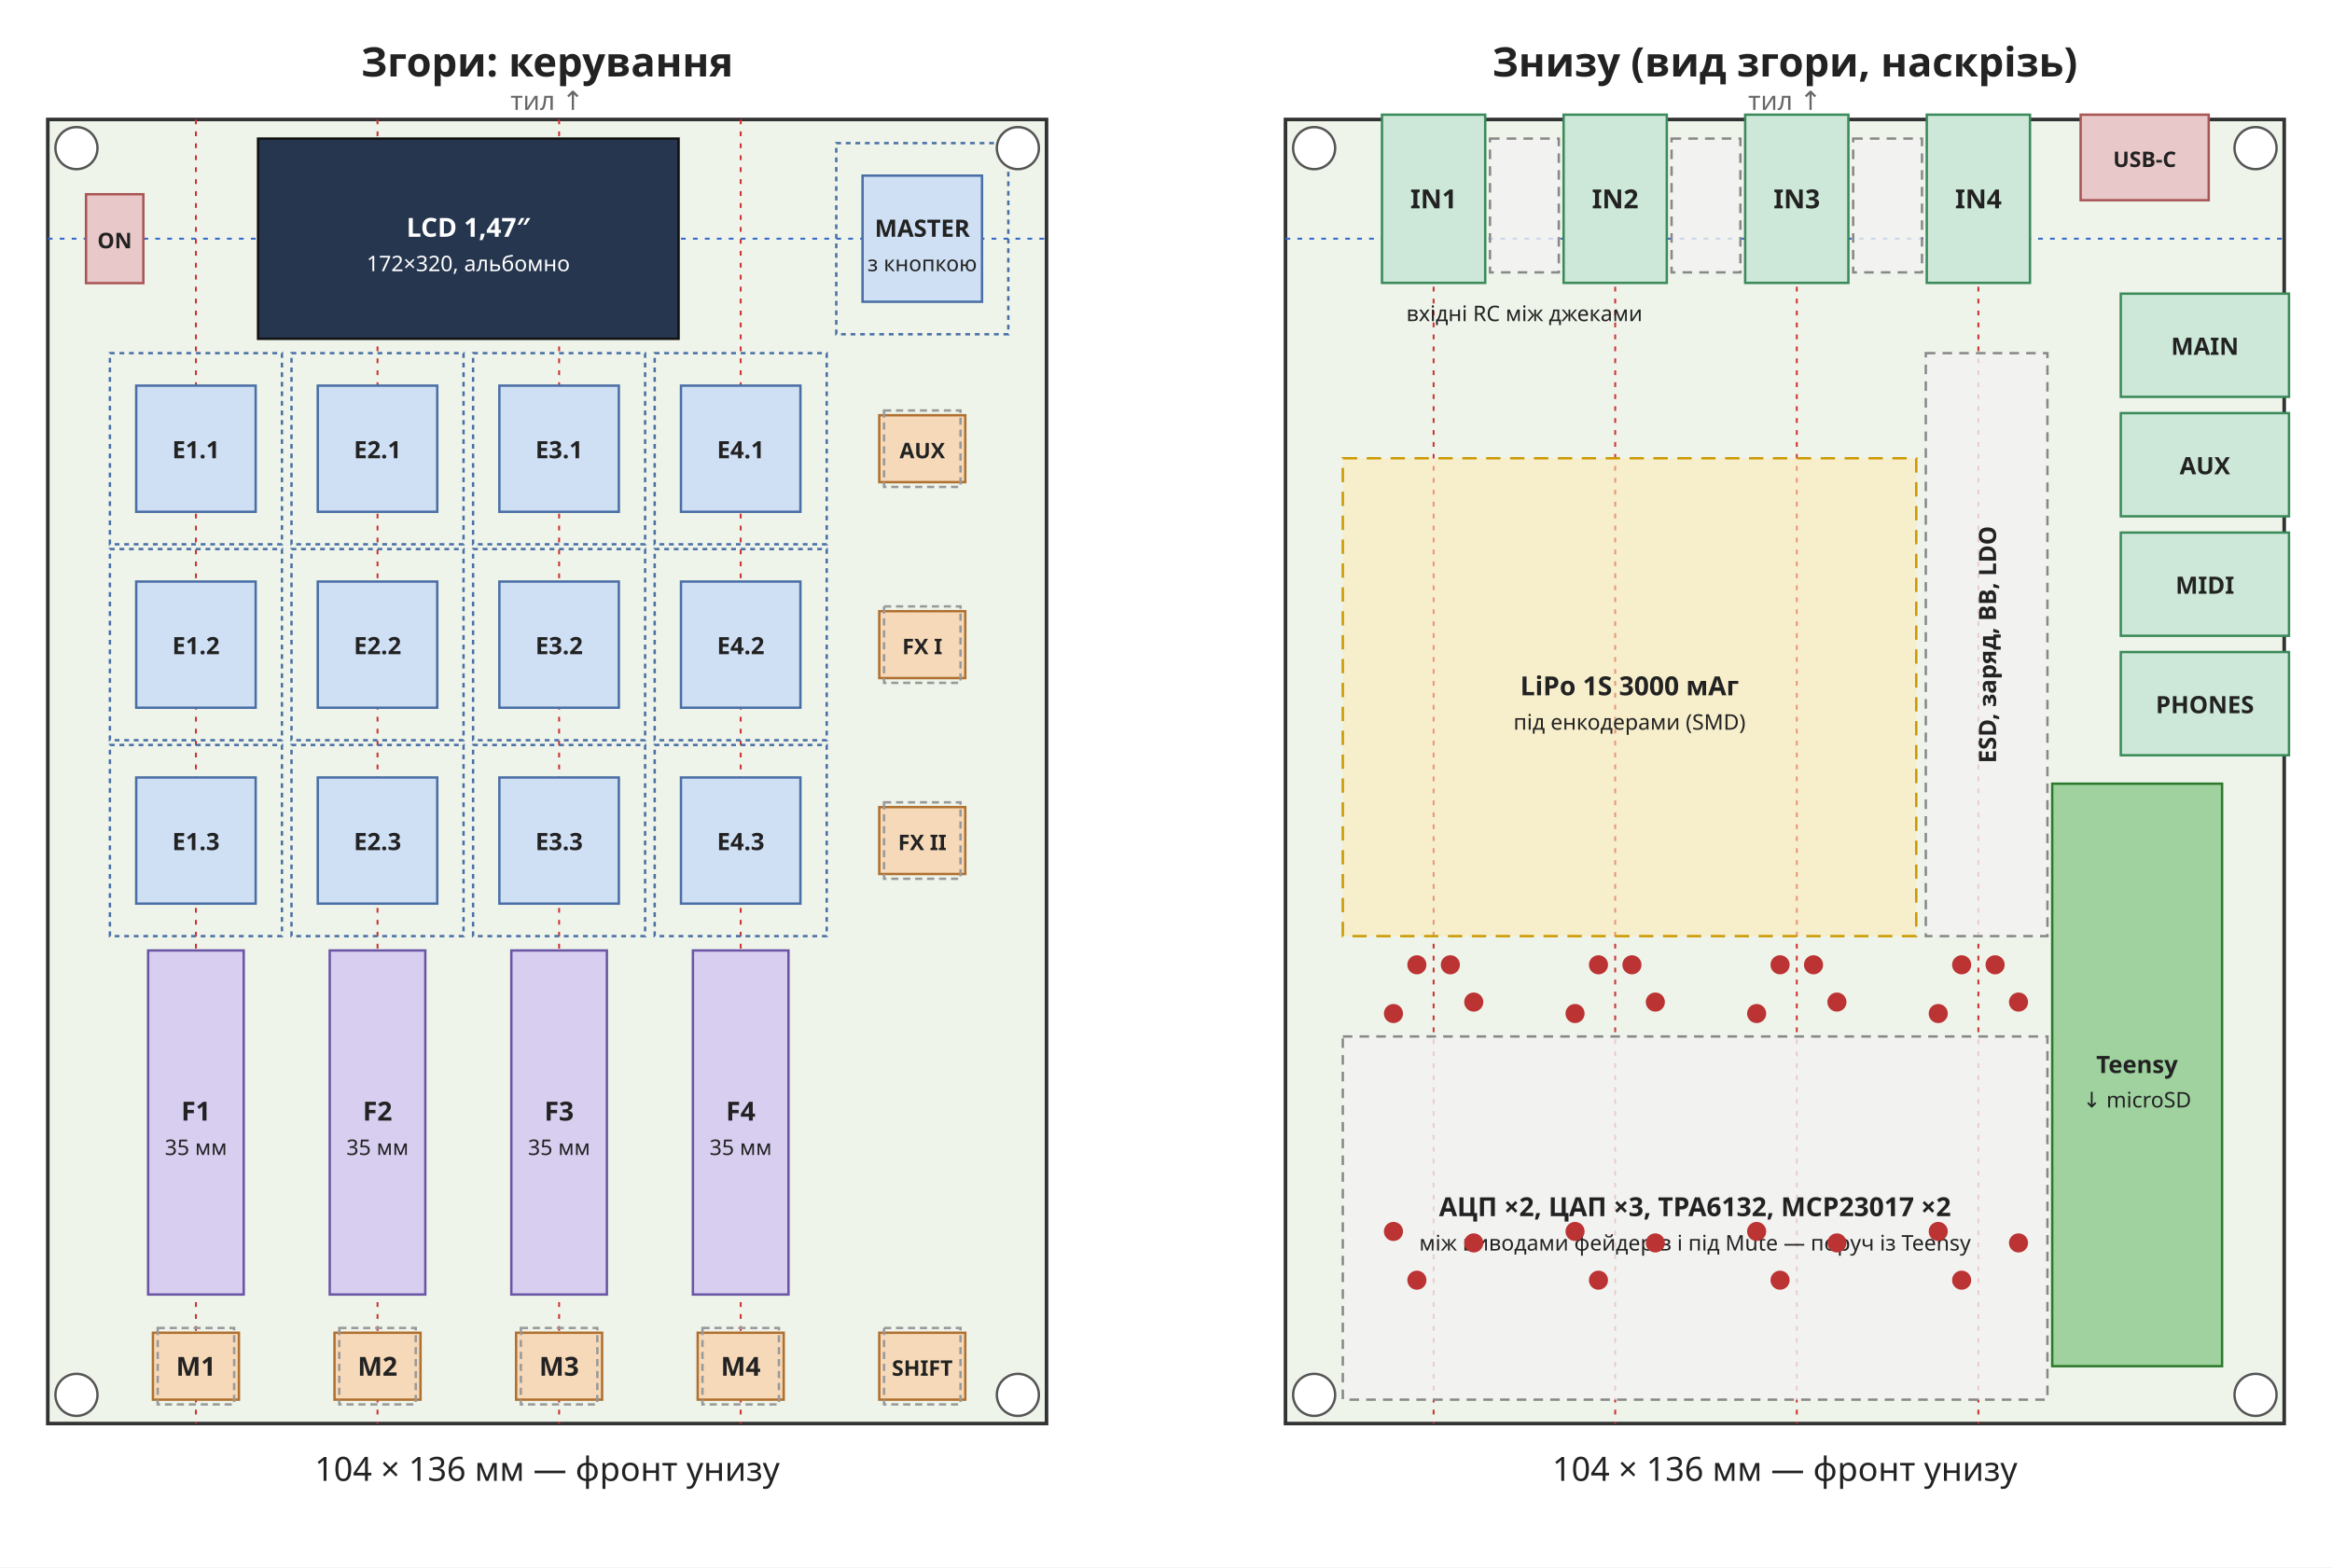
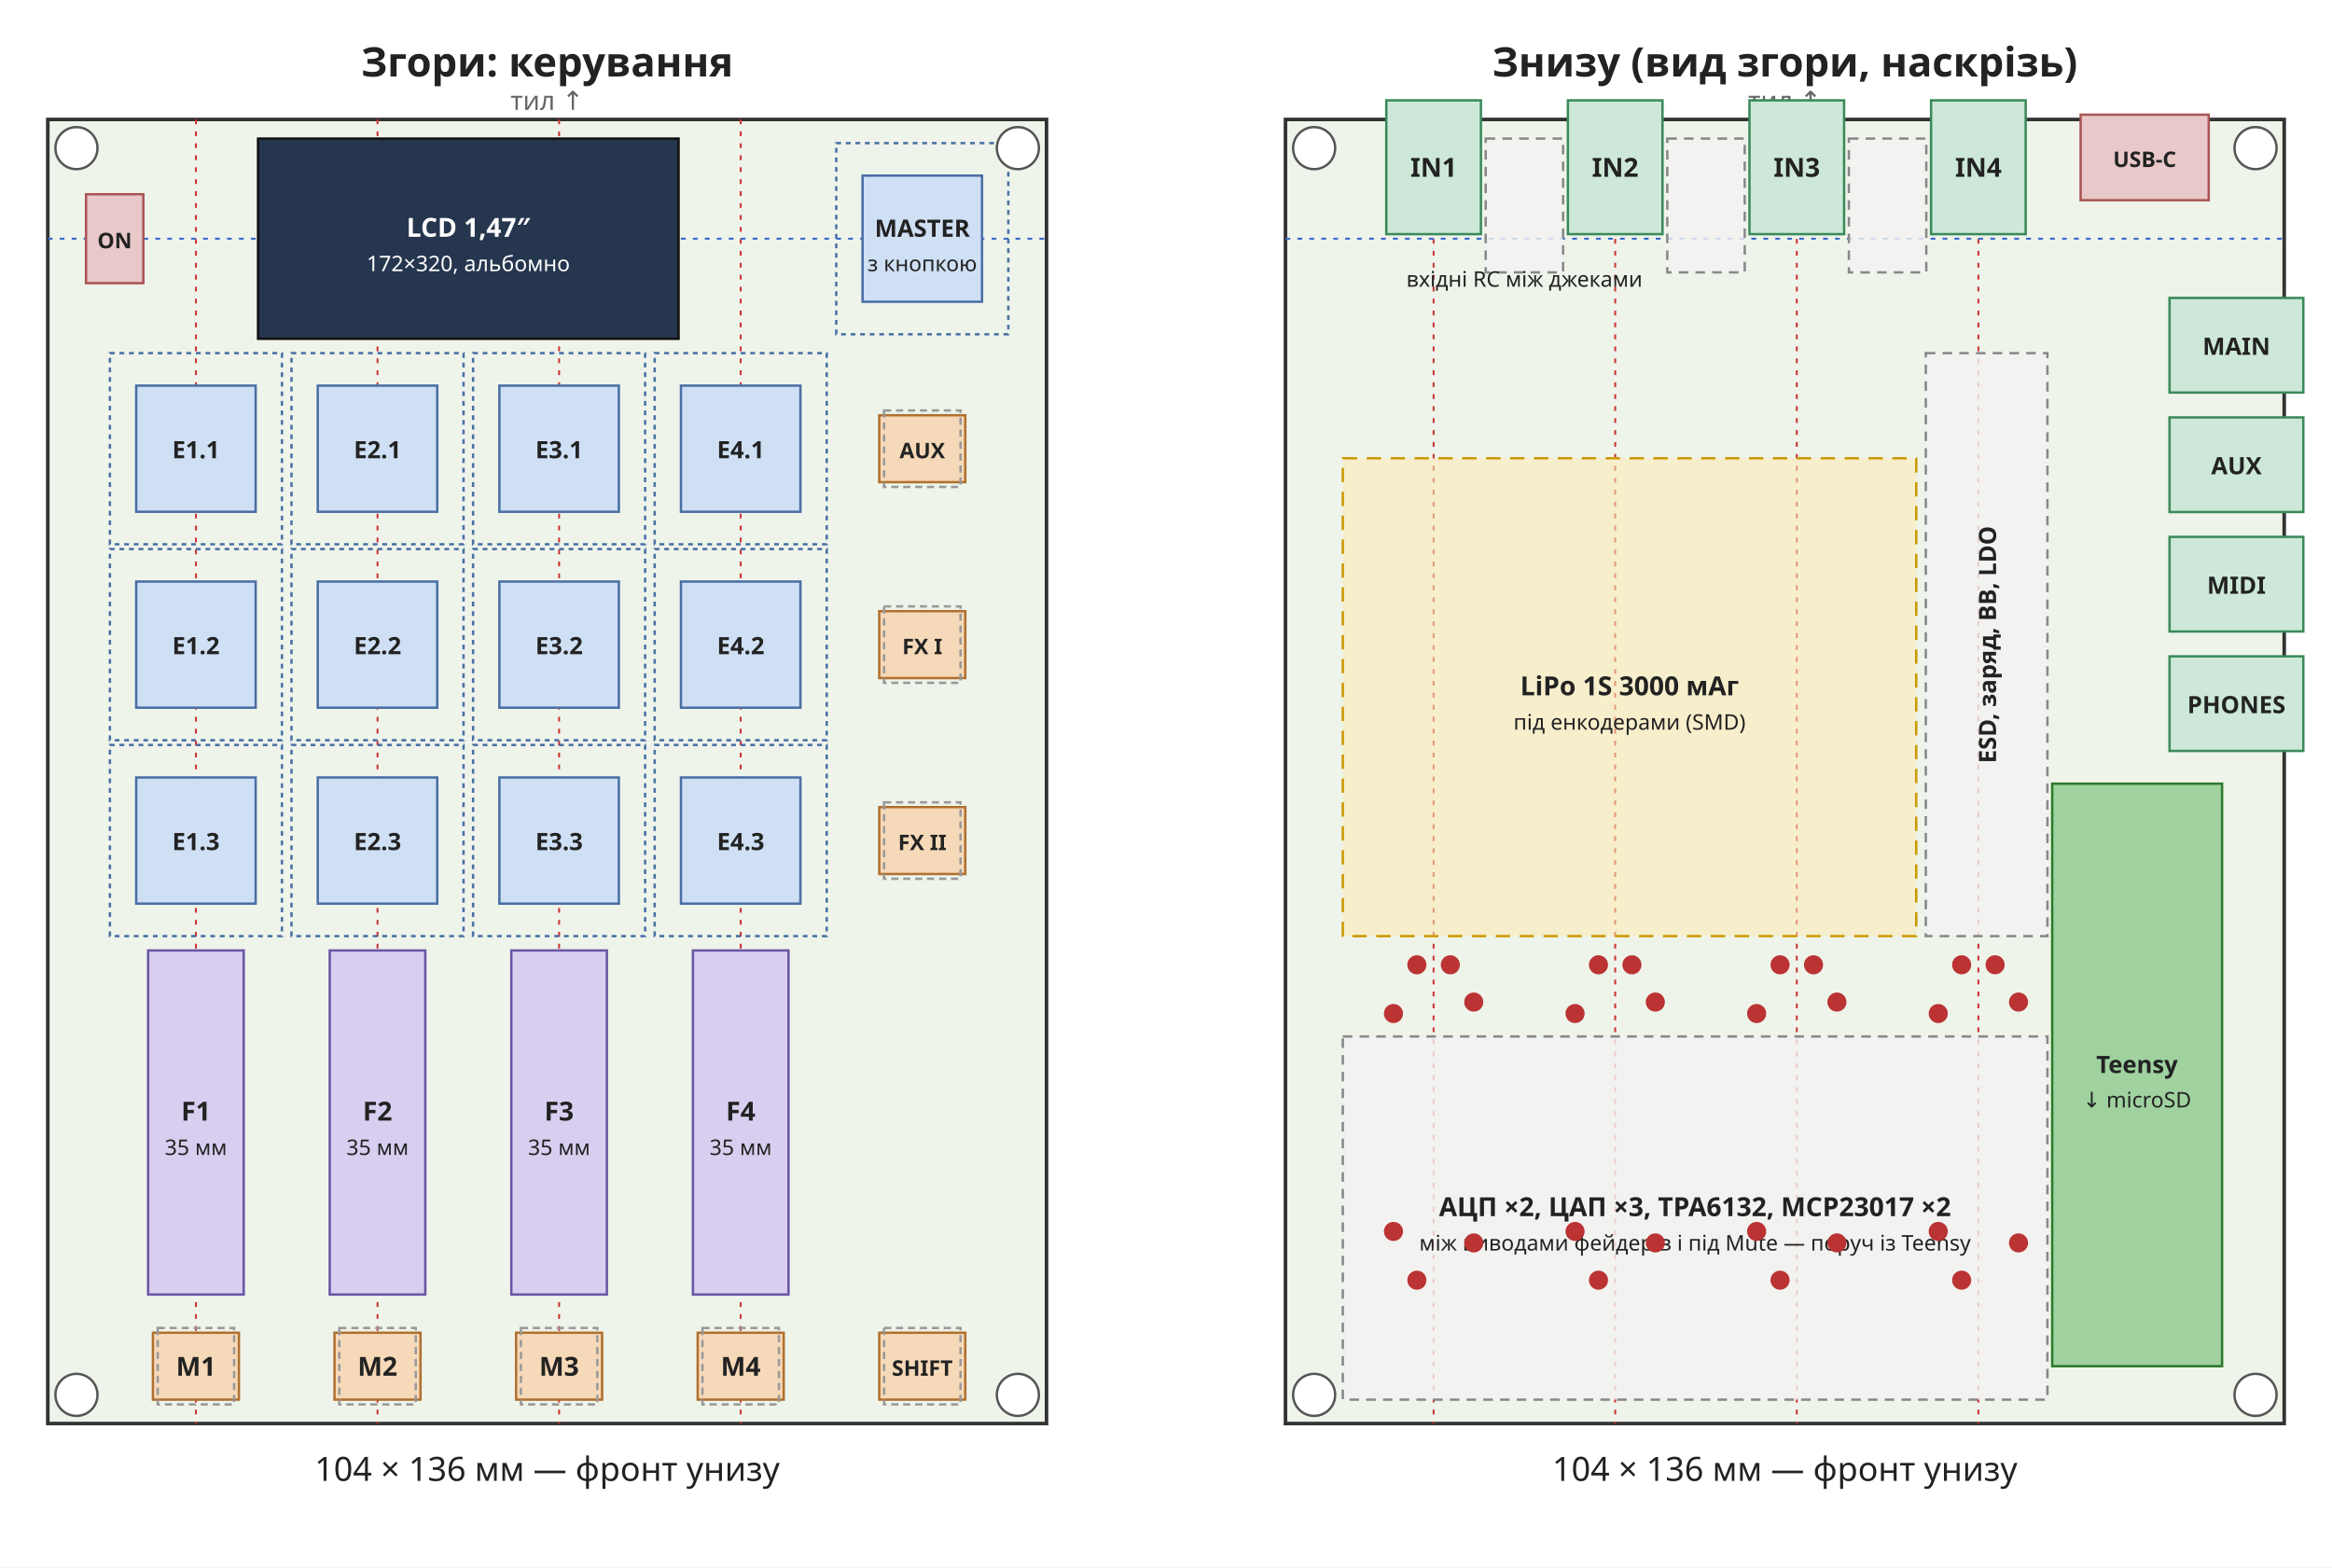
<svg xmlns="http://www.w3.org/2000/svg" width="976" height="656" viewBox="0 0 976 656">
  <rect width="100%" height="100%" fill="#fff" />
  <g transform="translate(20.0,50)">
    <rect x="0" y="0" width="418.0" height="545.8" style="fill:#eef4ea;stroke:#333;stroke-width:1.5" />
    <text x="209.0" y="-18.0" style="font-family:sans-serif;text-anchor:middle;fill:#222;font-size:17px;font-weight:bold">Згори: керування</text>
    <text x="209.0" y="-4.0" style="font-family:sans-serif;text-anchor:middle;fill:#666;font-size:11px;font-weight:normal">тил ↑</text>
    <line x1="62.0" y1="0" x2="62.0" y2="545.8" style="stroke:#c33;stroke-width:0.8;stroke-dasharray:2 3" />
    <line x1="138.0" y1="0" x2="138.0" y2="545.8" style="stroke:#c33;stroke-width:0.8;stroke-dasharray:2 3" />
    <line x1="214.0" y1="0" x2="214.0" y2="545.8" style="stroke:#c33;stroke-width:0.8;stroke-dasharray:2 3" />
    <line x1="290.0" y1="0" x2="290.0" y2="545.8" style="stroke:#c33;stroke-width:0.8;stroke-dasharray:2 3" />
    <line x1="0" y1="49.9" x2="418.0" y2="49.9" style="stroke:#36c;stroke-width:0.8;stroke-dasharray:2 3" />
    <rect x="16.0" y="31.3" width="24.0" height="37.2" style="fill:#e8c8c8;stroke:#a55" />
    <text x="28.0" y="53.9" style="font-family:sans-serif;text-anchor:middle;fill:#222;font-size:9px;font-weight:bold">ON</text>
    <rect x="88.0" y="8.0" width="176.0" height="83.8" style="fill:#26364f;stroke:#111" />
    <text x="176.0" y="49.1" style="font-family:sans-serif;text-anchor:middle;fill:#fff;font-size:11px;font-weight:bold">LCD 1,47″</text>
    <text x="176.0" y="63.5" style="font-family:sans-serif;text-anchor:middle;fill:#fff;font-size:9px;font-weight:normal">172×320, альбомно</text>
    <rect x="330.0" y="9.9" width="72.0" height="80.0" style="fill:none;stroke:#4a6fa5;stroke-dasharray:2 2" />
    <rect x="341.0" y="23.5" width="50.0" height="52.8" style="fill:#cfe0f5;stroke:#4a6fa5" />
    <text x="366.0" y="49.1" style="font-family:sans-serif;text-anchor:middle;fill:#222;font-size:10px;font-weight:bold">MASTER</text>
    <text x="366.0" y="63.5" style="font-family:sans-serif;text-anchor:middle;fill:#222;font-size:9px;font-weight:normal">з кнопкою</text>
    <rect x="26.0" y="97.8" width="72.0" height="80.0" style="fill:none;stroke:#4a6fa5;stroke-dasharray:2 2" />
    <rect x="37.0" y="111.4" width="50.0" height="52.8" style="fill:#cfe0f5;stroke:#4a6fa5" />
    <text x="62.0" y="141.8" style="font-family:sans-serif;text-anchor:middle;fill:#222;font-size:10px;font-weight:bold">E1.1</text>
    <rect x="26.0" y="179.8" width="72.0" height="80.0" style="fill:none;stroke:#4a6fa5;stroke-dasharray:2 2" />
    <rect x="37.0" y="193.4" width="50.0" height="52.8" style="fill:#cfe0f5;stroke:#4a6fa5" />
    <text x="62.0" y="223.8" style="font-family:sans-serif;text-anchor:middle;fill:#222;font-size:10px;font-weight:bold">E1.2</text>
    <rect x="26.0" y="261.8" width="72.0" height="80.0" style="fill:none;stroke:#4a6fa5;stroke-dasharray:2 2" />
    <rect x="37.0" y="275.4" width="50.0" height="52.8" style="fill:#cfe0f5;stroke:#4a6fa5" />
    <text x="62.0" y="305.8" style="font-family:sans-serif;text-anchor:middle;fill:#222;font-size:10px;font-weight:bold">E1.3</text>
    <rect x="42.0" y="347.8" width="40.0" height="144.0" style="fill:#d8cff0;stroke:#6a55a5" />
    <text x="62.0" y="419.0" style="font-family:sans-serif;text-anchor:middle;fill:#222;font-size:11px;font-weight:bold">F1</text>
    <text x="62.0" y="433.4" style="font-family:sans-serif;text-anchor:middle;fill:#222;font-size:9px;font-weight:normal">35 мм</text>
    <rect x="44.0" y="507.8" width="36.0" height="28.0" style="fill:#f6d9b8;stroke:#b07030" />
    <rect x="46.0" y="505.8" width="32.0" height="32.0" style="fill:none;stroke:#999;stroke-dasharray:3 2" />
    <text x="62.0" y="525.8" style="font-family:sans-serif;text-anchor:middle;fill:#222;font-size:11px;font-weight:bold">M1</text>
    <rect x="102.0" y="97.8" width="72.0" height="80.0" style="fill:none;stroke:#4a6fa5;stroke-dasharray:2 2" />
    <rect x="113.0" y="111.4" width="50.0" height="52.8" style="fill:#cfe0f5;stroke:#4a6fa5" />
    <text x="138.0" y="141.8" style="font-family:sans-serif;text-anchor:middle;fill:#222;font-size:10px;font-weight:bold">E2.1</text>
    <rect x="102.0" y="179.8" width="72.0" height="80.0" style="fill:none;stroke:#4a6fa5;stroke-dasharray:2 2" />
    <rect x="113.0" y="193.4" width="50.0" height="52.8" style="fill:#cfe0f5;stroke:#4a6fa5" />
    <text x="138.0" y="223.8" style="font-family:sans-serif;text-anchor:middle;fill:#222;font-size:10px;font-weight:bold">E2.2</text>
    <rect x="102.0" y="261.8" width="72.0" height="80.0" style="fill:none;stroke:#4a6fa5;stroke-dasharray:2 2" />
    <rect x="113.0" y="275.4" width="50.0" height="52.8" style="fill:#cfe0f5;stroke:#4a6fa5" />
    <text x="138.0" y="305.8" style="font-family:sans-serif;text-anchor:middle;fill:#222;font-size:10px;font-weight:bold">E2.3</text>
    <rect x="118.0" y="347.8" width="40.0" height="144.0" style="fill:#d8cff0;stroke:#6a55a5" />
    <text x="138.0" y="419.0" style="font-family:sans-serif;text-anchor:middle;fill:#222;font-size:11px;font-weight:bold">F2</text>
    <text x="138.0" y="433.4" style="font-family:sans-serif;text-anchor:middle;fill:#222;font-size:9px;font-weight:normal">35 мм</text>
    <rect x="120.0" y="507.8" width="36.0" height="28.0" style="fill:#f6d9b8;stroke:#b07030" />
    <rect x="122.0" y="505.8" width="32.0" height="32.0" style="fill:none;stroke:#999;stroke-dasharray:3 2" />
    <text x="138.0" y="525.8" style="font-family:sans-serif;text-anchor:middle;fill:#222;font-size:11px;font-weight:bold">M2</text>
    <rect x="178.0" y="97.8" width="72.0" height="80.0" style="fill:none;stroke:#4a6fa5;stroke-dasharray:2 2" />
    <rect x="189.0" y="111.4" width="50.0" height="52.8" style="fill:#cfe0f5;stroke:#4a6fa5" />
    <text x="214.0" y="141.8" style="font-family:sans-serif;text-anchor:middle;fill:#222;font-size:10px;font-weight:bold">E3.1</text>
    <rect x="178.0" y="179.8" width="72.0" height="80.0" style="fill:none;stroke:#4a6fa5;stroke-dasharray:2 2" />
    <rect x="189.0" y="193.4" width="50.0" height="52.8" style="fill:#cfe0f5;stroke:#4a6fa5" />
    <text x="214.0" y="223.8" style="font-family:sans-serif;text-anchor:middle;fill:#222;font-size:10px;font-weight:bold">E3.2</text>
    <rect x="178.0" y="261.8" width="72.0" height="80.0" style="fill:none;stroke:#4a6fa5;stroke-dasharray:2 2" />
    <rect x="189.0" y="275.4" width="50.0" height="52.8" style="fill:#cfe0f5;stroke:#4a6fa5" />
    <text x="214.0" y="305.8" style="font-family:sans-serif;text-anchor:middle;fill:#222;font-size:10px;font-weight:bold">E3.3</text>
    <rect x="194.0" y="347.8" width="40.0" height="144.0" style="fill:#d8cff0;stroke:#6a55a5" />
    <text x="214.0" y="419.0" style="font-family:sans-serif;text-anchor:middle;fill:#222;font-size:11px;font-weight:bold">F3</text>
    <text x="214.0" y="433.4" style="font-family:sans-serif;text-anchor:middle;fill:#222;font-size:9px;font-weight:normal">35 мм</text>
    <rect x="196.0" y="507.8" width="36.0" height="28.0" style="fill:#f6d9b8;stroke:#b07030" />
    <rect x="198.0" y="505.8" width="32.0" height="32.0" style="fill:none;stroke:#999;stroke-dasharray:3 2" />
    <text x="214.0" y="525.8" style="font-family:sans-serif;text-anchor:middle;fill:#222;font-size:11px;font-weight:bold">M3</text>
    <rect x="254.0" y="97.8" width="72.0" height="80.0" style="fill:none;stroke:#4a6fa5;stroke-dasharray:2 2" />
    <rect x="265.0" y="111.4" width="50.0" height="52.8" style="fill:#cfe0f5;stroke:#4a6fa5" />
    <text x="290.0" y="141.8" style="font-family:sans-serif;text-anchor:middle;fill:#222;font-size:10px;font-weight:bold">E4.1</text>
    <rect x="254.0" y="179.8" width="72.0" height="80.0" style="fill:none;stroke:#4a6fa5;stroke-dasharray:2 2" />
    <rect x="265.0" y="193.4" width="50.0" height="52.8" style="fill:#cfe0f5;stroke:#4a6fa5" />
    <text x="290.0" y="223.8" style="font-family:sans-serif;text-anchor:middle;fill:#222;font-size:10px;font-weight:bold">E4.2</text>
    <rect x="254.0" y="261.8" width="72.0" height="80.0" style="fill:none;stroke:#4a6fa5;stroke-dasharray:2 2" />
    <rect x="265.0" y="275.4" width="50.0" height="52.8" style="fill:#cfe0f5;stroke:#4a6fa5" />
    <text x="290.0" y="305.8" style="font-family:sans-serif;text-anchor:middle;fill:#222;font-size:10px;font-weight:bold">E4.3</text>
    <rect x="270.0" y="347.8" width="40.0" height="144.0" style="fill:#d8cff0;stroke:#6a55a5" />
    <text x="290.0" y="419.0" style="font-family:sans-serif;text-anchor:middle;fill:#222;font-size:11px;font-weight:bold">F4</text>
    <text x="290.0" y="433.4" style="font-family:sans-serif;text-anchor:middle;fill:#222;font-size:9px;font-weight:normal">35 мм</text>
    <rect x="272.0" y="507.8" width="36.0" height="28.0" style="fill:#f6d9b8;stroke:#b07030" />
    <rect x="274.0" y="505.8" width="32.0" height="32.0" style="fill:none;stroke:#999;stroke-dasharray:3 2" />
    <text x="290.0" y="525.8" style="font-family:sans-serif;text-anchor:middle;fill:#222;font-size:11px;font-weight:bold">M4</text>
    <rect x="348.0" y="123.8" width="36.0" height="28.0" style="fill:#f6d9b8;stroke:#b07030" />
    <rect x="350.0" y="121.8" width="32.0" height="32.0" style="fill:none;stroke:#999;stroke-dasharray:3 2" />
    <text x="366.0" y="141.8" style="font-family:sans-serif;text-anchor:middle;fill:#222;font-size:9px;font-weight:bold">AUX</text>
    <rect x="348.0" y="205.8" width="36.0" height="28.0" style="fill:#f6d9b8;stroke:#b07030" />
    <rect x="350.0" y="203.8" width="32.0" height="32.0" style="fill:none;stroke:#999;stroke-dasharray:3 2" />
    <text x="366.0" y="223.8" style="font-family:sans-serif;text-anchor:middle;fill:#222;font-size:9px;font-weight:bold">FX I</text>
    <rect x="348.0" y="287.8" width="36.0" height="28.0" style="fill:#f6d9b8;stroke:#b07030" />
    <rect x="350.0" y="285.8" width="32.0" height="32.0" style="fill:none;stroke:#999;stroke-dasharray:3 2" />
    <text x="366.0" y="305.8" style="font-family:sans-serif;text-anchor:middle;fill:#222;font-size:9px;font-weight:bold">FX II</text>
    <rect x="348.0" y="507.8" width="36.0" height="28.0" style="fill:#f6d9b8;stroke:#b07030" />
    <rect x="350.0" y="505.8" width="32.0" height="32.0" style="fill:none;stroke:#999;stroke-dasharray:3 2" />
    <text x="366.0" y="525.8" style="font-family:sans-serif;text-anchor:middle;fill:#222;font-size:9px;font-weight:bold">SHIFT</text>
    <circle cx="12.0" cy="12.0" r="8.8" style="fill:#fff;stroke:#555" />
    <circle cx="12.0" cy="533.8" r="8.8" style="fill:#fff;stroke:#555" />
    <circle cx="406.0" cy="12.0" r="8.8" style="fill:#fff;stroke:#555" />
    <circle cx="406.0" cy="533.8" r="8.8" style="fill:#fff;stroke:#555" />
    <text x="209.0" y="569.8" style="font-family:sans-serif;text-anchor:middle;fill:#222;font-size:14px;font-weight:normal">104 × 136 мм — фронт унизу</text>
  </g>
  <g transform="translate(538.0,50)">
    <rect x="0" y="0" width="418.0" height="545.8" style="fill:#eef4ea;stroke:#333;stroke-width:1.5" />
    <text x="209.0" y="-18.0" style="font-family:sans-serif;text-anchor:middle;fill:#222;font-size:17px;font-weight:bold">Знизу (вид згори, наскрізь)</text>
    <text x="209.0" y="-4.0" style="font-family:sans-serif;text-anchor:middle;fill:#666;font-size:11px;font-weight:normal">тил ↑</text>
    <line x1="62.0" y1="0" x2="62.0" y2="545.8" style="stroke:#c33;stroke-width:0.8;stroke-dasharray:2 3" />
    <line x1="138.0" y1="0" x2="138.0" y2="545.8" style="stroke:#c33;stroke-width:0.8;stroke-dasharray:2 3" />
    <line x1="214.0" y1="0" x2="214.0" y2="545.8" style="stroke:#c33;stroke-width:0.8;stroke-dasharray:2 3" />
    <line x1="290.0" y1="0" x2="290.0" y2="545.8" style="stroke:#c33;stroke-width:0.8;stroke-dasharray:2 3" />
    <line x1="0" y1="49.9" x2="418.0" y2="49.9" style="stroke:#36c;stroke-width:0.8;stroke-dasharray:2 3" />
-     <rect x="40.4" y="-2.0" width="43.2" height="70.4" style="fill:#cde8d8;stroke:#3a8a5a" />
-     <text x="62.0" y="37.2" style="font-family:sans-serif;text-anchor:middle;fill:#222;font-size:11px;font-weight:bold">IN1</text>
-     <rect x="116.4" y="-2.0" width="43.2" height="70.4" style="fill:#cde8d8;stroke:#3a8a5a" />
-     <text x="138.0" y="37.2" style="font-family:sans-serif;text-anchor:middle;fill:#222;font-size:11px;font-weight:bold">IN2</text>
-     <rect x="192.4" y="-2.0" width="43.2" height="70.4" style="fill:#cde8d8;stroke:#3a8a5a" />
-     <text x="214.0" y="37.2" style="font-family:sans-serif;text-anchor:middle;fill:#222;font-size:11px;font-weight:bold">IN3</text>
-     <rect x="268.4" y="-2.0" width="43.2" height="70.4" style="fill:#cde8d8;stroke:#3a8a5a" />
-     <text x="290.0" y="37.2" style="font-family:sans-serif;text-anchor:middle;fill:#222;font-size:11px;font-weight:bold">IN4</text>
-     <rect x="349.6" y="72.9" width="70.4" height="43.2" style="fill:#cde8d8;stroke:#3a8a5a" />
-     <text x="384.8" y="98.5" style="font-family:sans-serif;text-anchor:middle;fill:#222;font-size:10px;font-weight:bold">MAIN</text>
-     <rect x="349.6" y="122.9" width="70.4" height="43.2" style="fill:#cde8d8;stroke:#3a8a5a" />
-     <text x="384.8" y="148.5" style="font-family:sans-serif;text-anchor:middle;fill:#222;font-size:10px;font-weight:bold">AUX</text>
-     <rect x="349.6" y="172.9" width="70.4" height="43.2" style="fill:#cde8d8;stroke:#3a8a5a" />
-     <text x="384.8" y="198.5" style="font-family:sans-serif;text-anchor:middle;fill:#222;font-size:10px;font-weight:bold">MIDI</text>
-     <rect x="349.6" y="222.9" width="70.4" height="43.2" style="fill:#cde8d8;stroke:#3a8a5a" />
-     <text x="384.8" y="248.5" style="font-family:sans-serif;text-anchor:middle;fill:#222;font-size:10px;font-weight:bold">PHONES</text>
+     <rect x="42.2" y="-8.0" width="39.6" height="56.0" style="fill:#cde8d8;stroke:#3a8a5a" />
+     <text x="62.0" y="24.0" style="font-family:sans-serif;text-anchor:middle;fill:#222;font-size:11px;font-weight:bold">IN1</text>
+     <rect x="118.2" y="-8.0" width="39.6" height="56.0" style="fill:#cde8d8;stroke:#3a8a5a" />
+     <text x="138.0" y="24.0" style="font-family:sans-serif;text-anchor:middle;fill:#222;font-size:11px;font-weight:bold">IN2</text>
+     <rect x="194.2" y="-8.0" width="39.6" height="56.0" style="fill:#cde8d8;stroke:#3a8a5a" />
+     <text x="214.0" y="24.0" style="font-family:sans-serif;text-anchor:middle;fill:#222;font-size:11px;font-weight:bold">IN3</text>
+     <rect x="270.2" y="-8.0" width="39.6" height="56.0" style="fill:#cde8d8;stroke:#3a8a5a" />
+     <text x="290.0" y="24.0" style="font-family:sans-serif;text-anchor:middle;fill:#222;font-size:11px;font-weight:bold">IN4</text>
+     <rect x="370.0" y="74.7" width="56.0" height="39.6" style="fill:#cde8d8;stroke:#3a8a5a" />
+     <text x="398.0" y="98.5" style="font-family:sans-serif;text-anchor:middle;fill:#222;font-size:10px;font-weight:bold">MAIN</text>
+     <rect x="370.0" y="124.7" width="56.0" height="39.6" style="fill:#cde8d8;stroke:#3a8a5a" />
+     <text x="398.0" y="148.5" style="font-family:sans-serif;text-anchor:middle;fill:#222;font-size:10px;font-weight:bold">AUX</text>
+     <rect x="370.0" y="174.7" width="56.0" height="39.6" style="fill:#cde8d8;stroke:#3a8a5a" />
+     <text x="398.0" y="198.5" style="font-family:sans-serif;text-anchor:middle;fill:#222;font-size:10px;font-weight:bold">MIDI</text>
+     <rect x="370.0" y="224.7" width="56.0" height="39.6" style="fill:#cde8d8;stroke:#3a8a5a" />
+     <text x="398.0" y="248.5" style="font-family:sans-serif;text-anchor:middle;fill:#222;font-size:10px;font-weight:bold">PHONES</text>
    <rect x="320.9" y="278.0" width="71.1" height="243.8" style="fill:#9fd29f;stroke:#2d7a2d" />
    <text x="356.4" y="399.1" style="font-family:sans-serif;text-anchor:middle;fill:#222;font-size:10px;font-weight:bold">Teensy</text>
    <text x="356.4" y="413.5" style="font-family:sans-serif;text-anchor:middle;fill:#222;font-size:9px;font-weight:normal">↓ microSD</text>
    <rect x="24.0" y="141.8" width="240.0" height="200.0" style="fill:#ffe9b0;fill-opacity:0.55;stroke:#c90;stroke-dasharray:6 4" />
    <text x="144.0" y="241.0" style="font-family:sans-serif;text-anchor:middle;fill:#222;font-size:11px;font-weight:bold">LiPo 1S 3000 мАг</text>
    <text x="144.0" y="255.4" style="font-family:sans-serif;text-anchor:middle;fill:#222;font-size:9px;font-weight:normal">під енкодерами (SMD)</text>
    <rect x="268.0" y="97.8" width="50.9" height="244.0" style="fill:#f2f2f2;fill-opacity:0.8;stroke:#888;stroke-dasharray:4 3" />
    <text transform="translate(297.4,219.8) rotate(-90)" style="font-family:sans-serif;text-anchor:middle;fill:#222;font-size:10px;font-weight:bold">ESD, заряд, BB, LDO</text>
    <rect x="24.0" y="383.8" width="294.9" height="152.0" style="fill:#f2f2f2;fill-opacity:0.8;stroke:#888;stroke-dasharray:4 3" />
    <text x="171.4" y="459.0" style="font-family:sans-serif;text-anchor:middle;fill:#222;font-size:11px;font-weight:bold">АЦП ×2, ЦАП ×3, TPA6132, MCP23017 ×2</text>
    <text x="171.4" y="473.4" style="font-family:sans-serif;text-anchor:middle;fill:#222;font-size:9px;font-weight:normal">між виводами фейдерів і під Mute — поруч із Teensy</text>
    <circle cx="55.0" cy="353.8" r="4.0" style="fill:#b33;stroke:none" />
    <circle cx="69.0" cy="353.8" r="4.0" style="fill:#b33;stroke:none" />
    <circle cx="55.0" cy="485.8" r="4.0" style="fill:#b33;stroke:none" />
    <circle cx="78.8" cy="369.4" r="4.0" style="fill:#b33;stroke:none" />
    <circle cx="45.2" cy="374.2" r="4.0" style="fill:#b33;stroke:none" />
    <circle cx="45.2" cy="465.4" r="4.0" style="fill:#b33;stroke:none" />
    <circle cx="78.8" cy="470.2" r="4.0" style="fill:#b33;stroke:none" />
    <circle cx="131.0" cy="353.8" r="4.0" style="fill:#b33;stroke:none" />
    <circle cx="145.0" cy="353.8" r="4.0" style="fill:#b33;stroke:none" />
    <circle cx="131.0" cy="485.8" r="4.0" style="fill:#b33;stroke:none" />
    <circle cx="154.8" cy="369.4" r="4.0" style="fill:#b33;stroke:none" />
    <circle cx="121.2" cy="374.2" r="4.0" style="fill:#b33;stroke:none" />
    <circle cx="121.2" cy="465.4" r="4.0" style="fill:#b33;stroke:none" />
    <circle cx="154.8" cy="470.2" r="4.0" style="fill:#b33;stroke:none" />
    <circle cx="207.0" cy="353.8" r="4.0" style="fill:#b33;stroke:none" />
    <circle cx="221.0" cy="353.8" r="4.0" style="fill:#b33;stroke:none" />
    <circle cx="207.0" cy="485.8" r="4.0" style="fill:#b33;stroke:none" />
    <circle cx="230.8" cy="369.4" r="4.0" style="fill:#b33;stroke:none" />
    <circle cx="197.2" cy="374.2" r="4.0" style="fill:#b33;stroke:none" />
    <circle cx="197.2" cy="465.4" r="4.0" style="fill:#b33;stroke:none" />
    <circle cx="230.8" cy="470.2" r="4.0" style="fill:#b33;stroke:none" />
    <circle cx="283.0" cy="353.8" r="4.0" style="fill:#b33;stroke:none" />
    <circle cx="297.0" cy="353.8" r="4.0" style="fill:#b33;stroke:none" />
    <circle cx="283.0" cy="485.8" r="4.0" style="fill:#b33;stroke:none" />
    <circle cx="306.8" cy="369.4" r="4.0" style="fill:#b33;stroke:none" />
    <circle cx="273.2" cy="374.2" r="4.0" style="fill:#b33;stroke:none" />
    <circle cx="273.2" cy="465.4" r="4.0" style="fill:#b33;stroke:none" />
    <circle cx="306.8" cy="470.2" r="4.0" style="fill:#b33;stroke:none" />
    <rect x="332.8" y="-2.0" width="53.6" height="35.8" style="fill:#e8c8c8;stroke:#a55" />
    <text x="359.6" y="19.9" style="font-family:sans-serif;text-anchor:middle;fill:#222;font-size:9px;font-weight:bold">USB-C</text>
-     <rect x="85.6" y="8.0" width="28.8" height="56.0" style="fill:#f2f2f2;fill-opacity:0.8;stroke:#888;stroke-dasharray:4 3" />
-     <rect x="161.6" y="8.0" width="28.8" height="56.0" style="fill:#f2f2f2;fill-opacity:0.8;stroke:#888;stroke-dasharray:4 3" />
-     <rect x="237.6" y="8.0" width="28.8" height="56.0" style="fill:#f2f2f2;fill-opacity:0.8;stroke:#888;stroke-dasharray:4 3" />
-     <text x="100.0" y="84.4" style="font-family:sans-serif;text-anchor:middle;fill:#222;font-size:9px;font-weight:normal">вхідні RC між джеками</text>
+     <rect x="83.8" y="8.0" width="32.4" height="56.0" style="fill:#f2f2f2;fill-opacity:0.8;stroke:#888;stroke-dasharray:4 3" />
+     <rect x="159.8" y="8.0" width="32.4" height="56.0" style="fill:#f2f2f2;fill-opacity:0.8;stroke:#888;stroke-dasharray:4 3" />
+     <rect x="235.8" y="8.0" width="32.4" height="56.0" style="fill:#f2f2f2;fill-opacity:0.8;stroke:#888;stroke-dasharray:4 3" />
+     <text x="100.0" y="70.0" style="font-family:sans-serif;text-anchor:middle;fill:#222;font-size:9px;font-weight:normal">вхідні RC між джеками</text>
    <circle cx="12.0" cy="12.0" r="8.8" style="fill:#fff;stroke:#555" />
    <circle cx="12.0" cy="533.8" r="8.8" style="fill:#fff;stroke:#555" />
    <circle cx="406.0" cy="12.0" r="8.8" style="fill:#fff;stroke:#555" />
    <circle cx="406.0" cy="533.8" r="8.8" style="fill:#fff;stroke:#555" />
    <text x="209.0" y="569.8" style="font-family:sans-serif;text-anchor:middle;fill:#222;font-size:14px;font-weight:normal">104 × 136 мм — фронт унизу</text>
  </g>
</svg>
